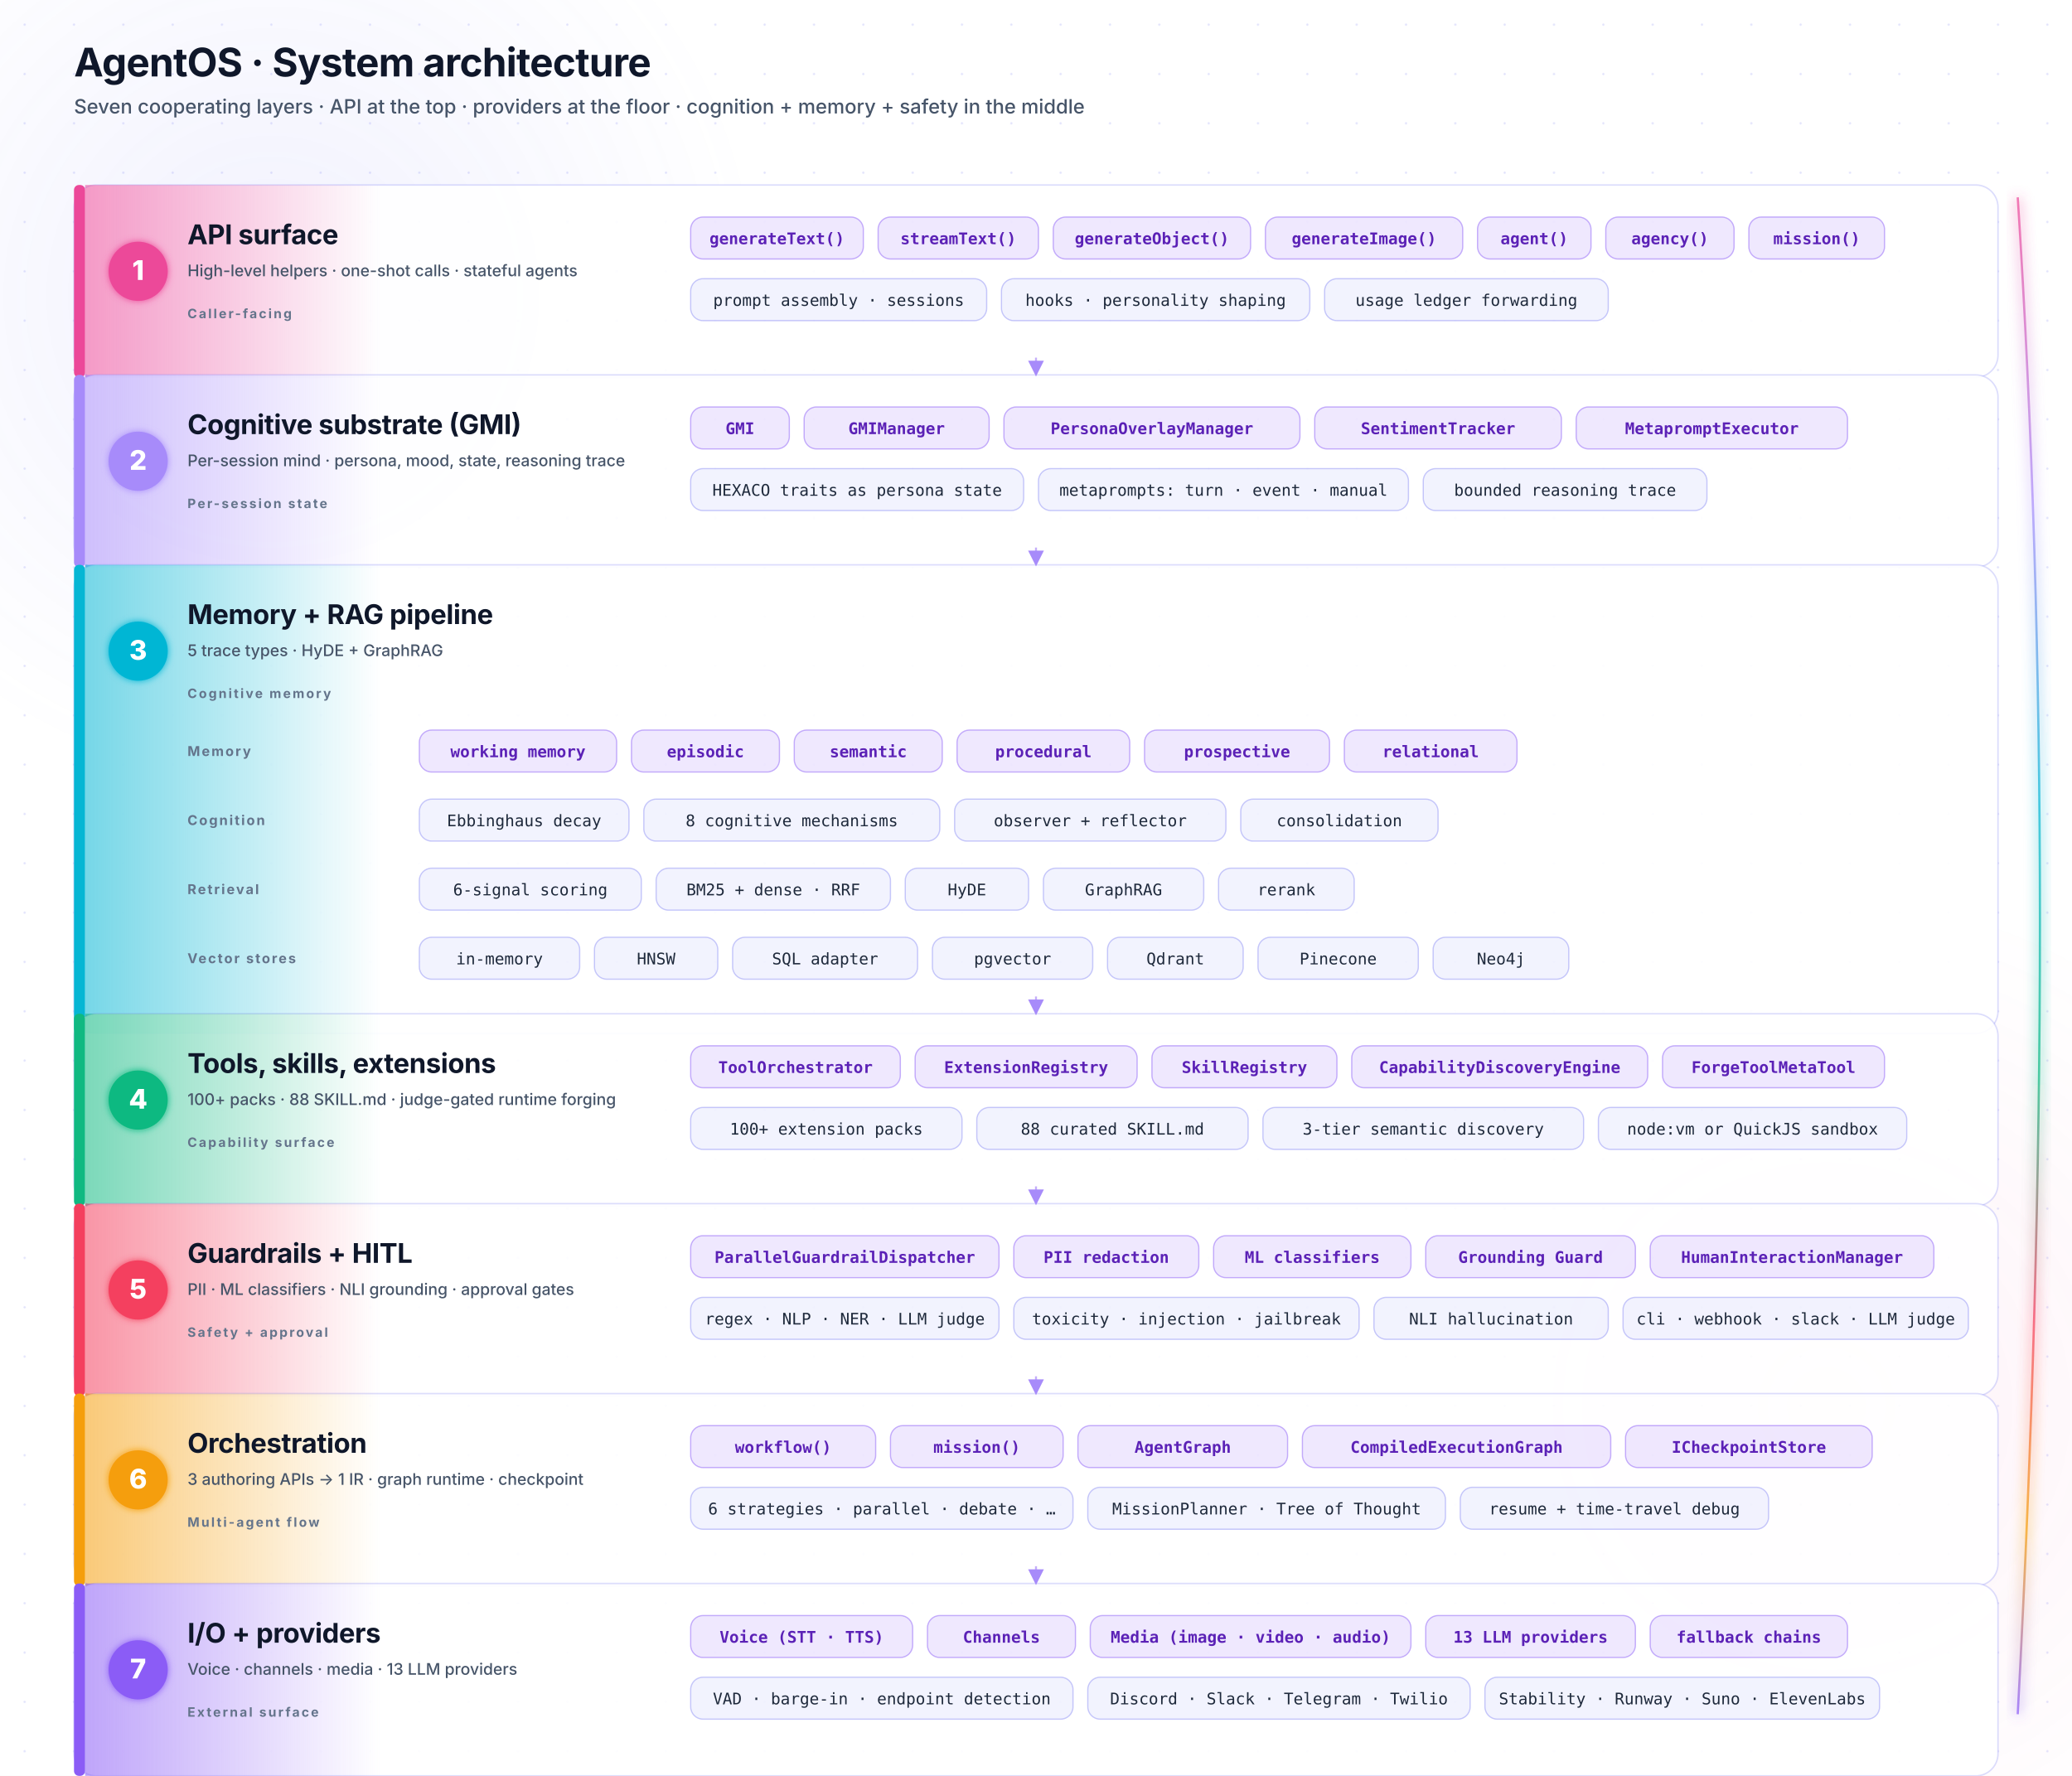
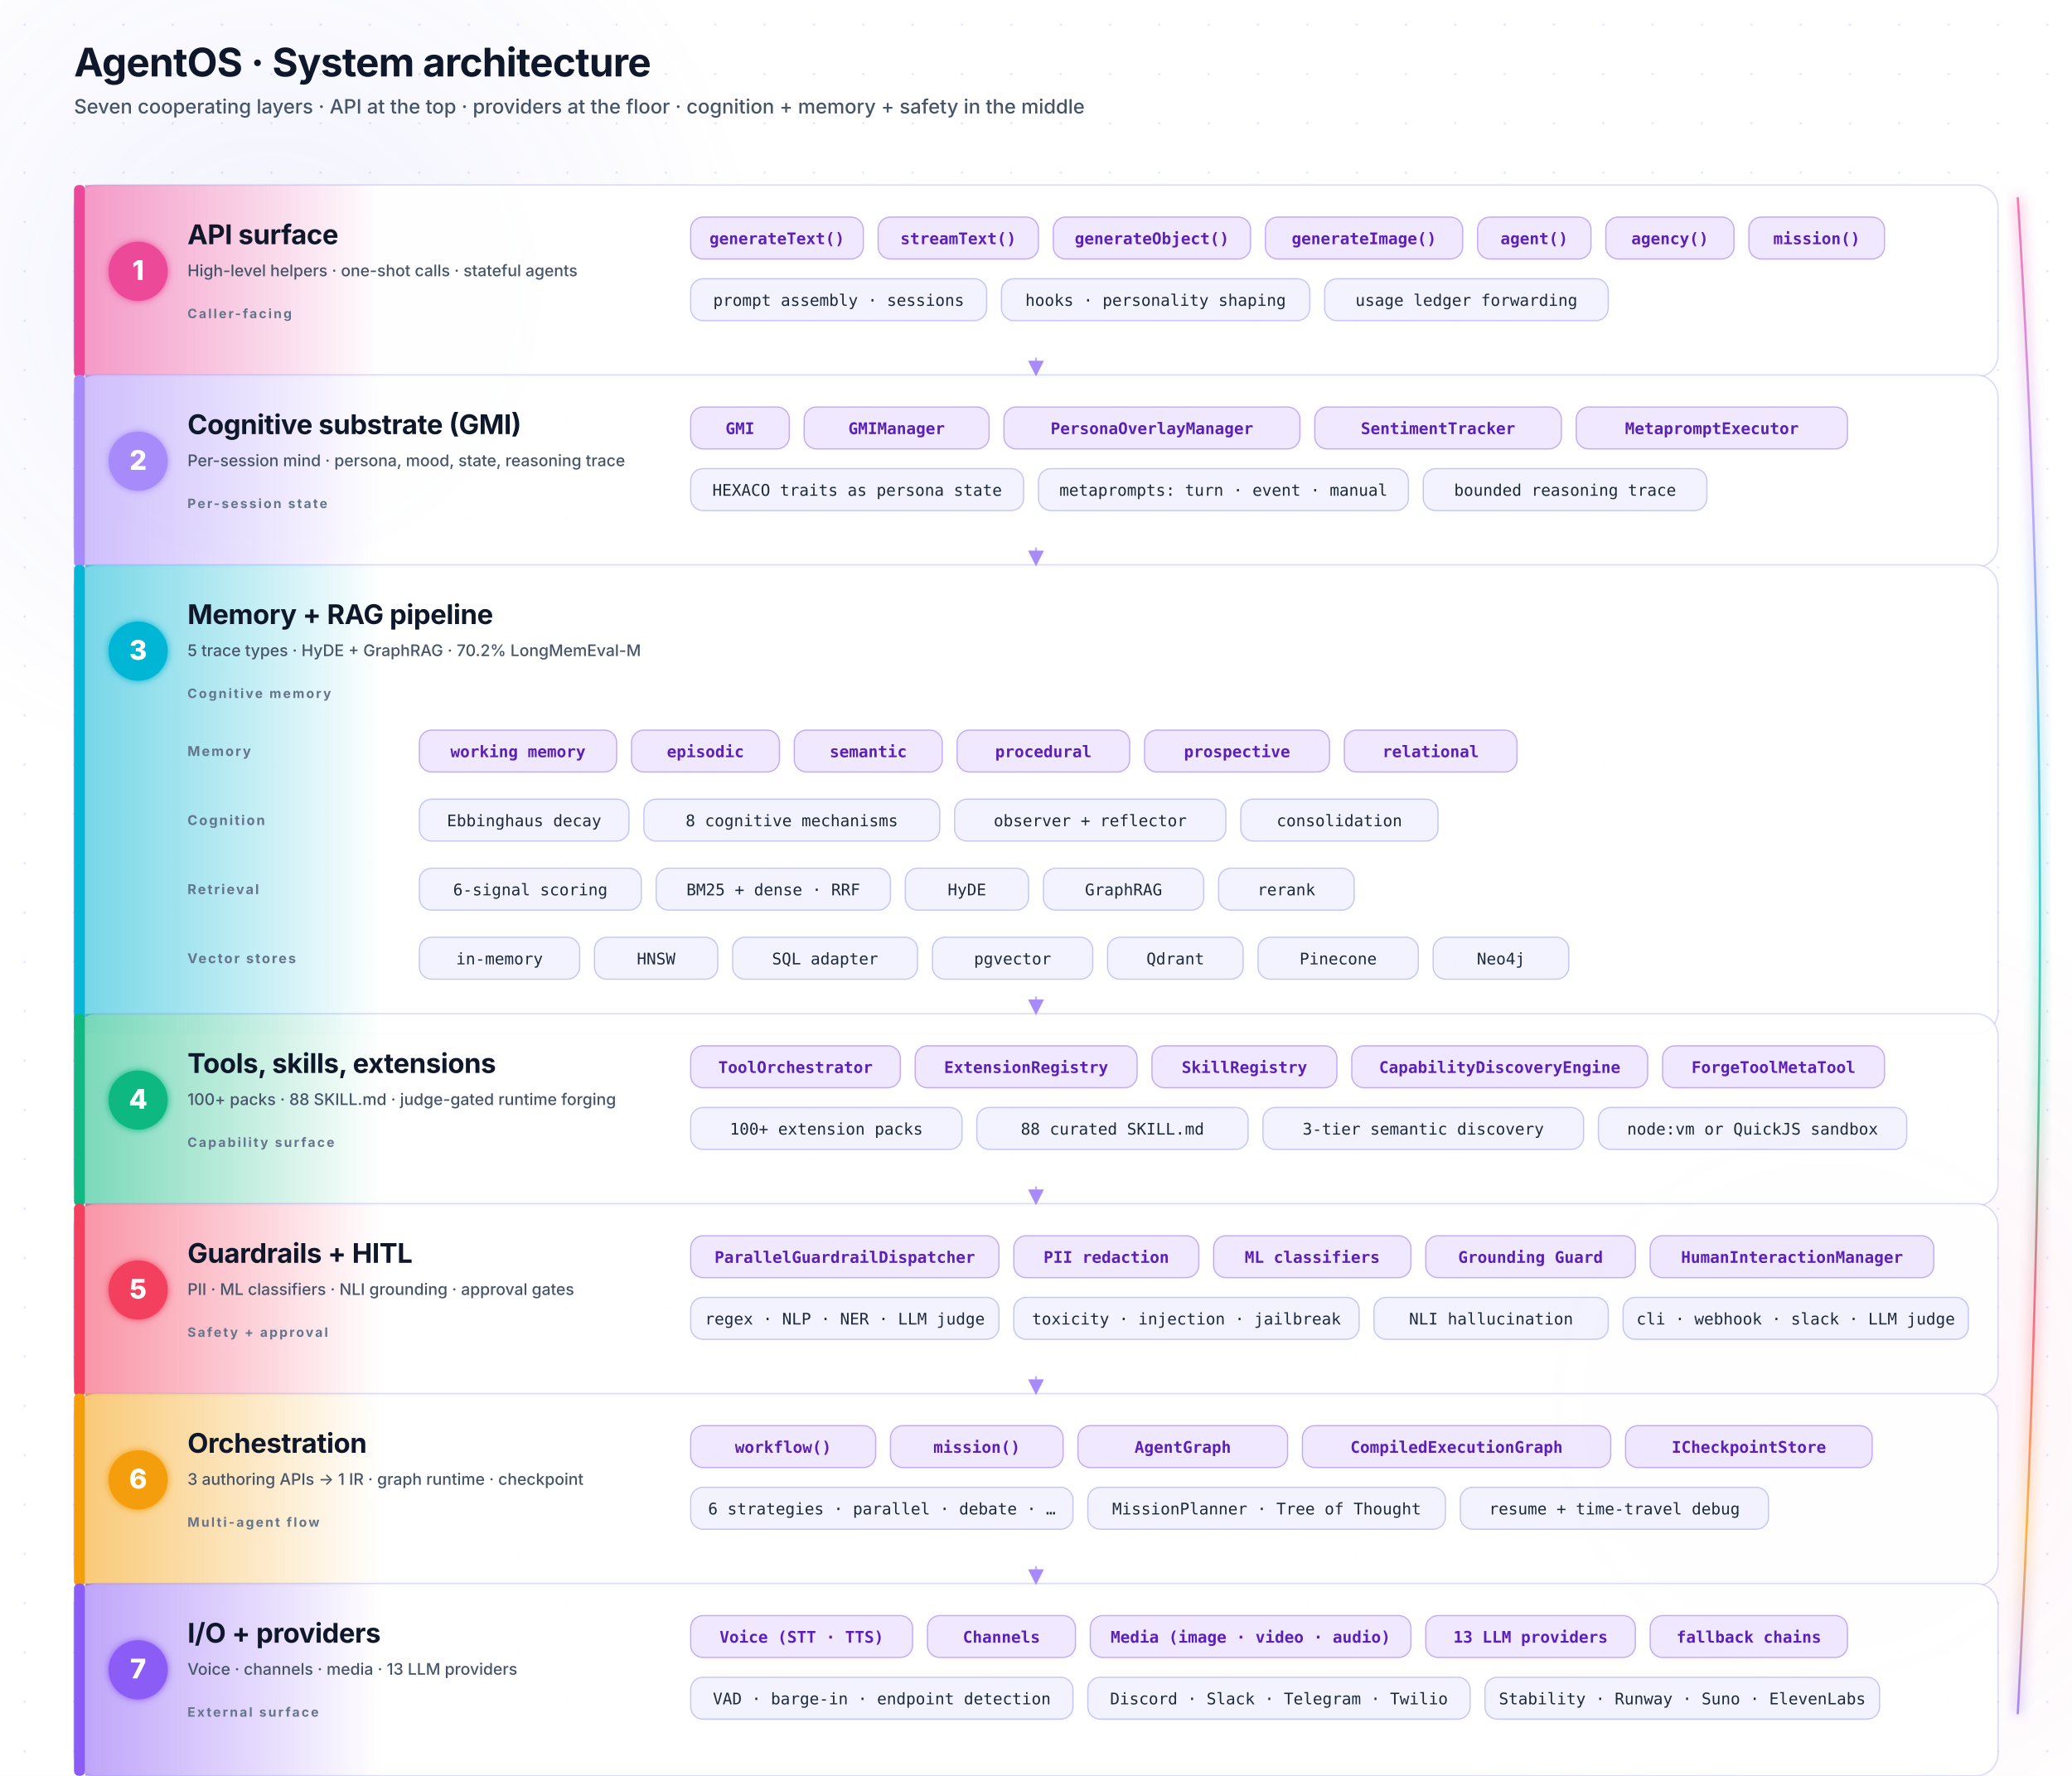
<svg xmlns="http://www.w3.org/2000/svg" viewBox="0 0 1680 1440" width="1680" height="1440" role="img" aria-labelledby="sa-title sa-desc" font-family="Inter, system-ui, -apple-system, sans-serif">
  <defs>
    <linearGradient id="sa-brand" x1="0%" y1="0%" x2="100%" y2="0%">
      <stop offset="0%" stop-color="#6366f1" />
      <stop offset="50%" stop-color="#8b5cf6" />
      <stop offset="100%" stop-color="#ec4899" />
    </linearGradient>
    <linearGradient id="sa-flow" x1="0%" y1="0%" x2="0%" y2="100%">
      <stop offset="0%" stop-color="#ec4899" stop-opacity="0.7" />
      <stop offset="20%" stop-color="#a78bfa" stop-opacity="0.7" />
      <stop offset="40%" stop-color="#06b6d4" stop-opacity="0.7" />
      <stop offset="58%" stop-color="#10b981" stop-opacity="0.7" />
      <stop offset="74%" stop-color="#f43f5e" stop-opacity="0.7" />
      <stop offset="88%" stop-color="#f59e0b" stop-opacity="0.7" />
      <stop offset="100%" stop-color="#8b5cf6" stop-opacity="0.7" />
    </linearGradient>
    <linearGradient id="sa-edge-1" x1="0%" y1="0%" x2="100%" y2="0%">
      <stop offset="0%" stop-color="#ec4899" stop-opacity="0.55" />
      <stop offset="100%" stop-color="#ec4899" stop-opacity="0" />
    </linearGradient>
    <linearGradient id="sa-edge-2" x1="0%" y1="0%" x2="100%" y2="0%">
      <stop offset="0%" stop-color="#a78bfa" stop-opacity="0.55" />
      <stop offset="100%" stop-color="#a78bfa" stop-opacity="0" />
    </linearGradient>
    <linearGradient id="sa-edge-3" x1="0%" y1="0%" x2="100%" y2="0%">
      <stop offset="0%" stop-color="#06b6d4" stop-opacity="0.55" />
      <stop offset="100%" stop-color="#06b6d4" stop-opacity="0" />
    </linearGradient>
    <linearGradient id="sa-edge-4" x1="0%" y1="0%" x2="100%" y2="0%">
      <stop offset="0%" stop-color="#10b981" stop-opacity="0.55" />
      <stop offset="100%" stop-color="#10b981" stop-opacity="0" />
    </linearGradient>
    <linearGradient id="sa-edge-5" x1="0%" y1="0%" x2="100%" y2="0%">
      <stop offset="0%" stop-color="#f43f5e" stop-opacity="0.55" />
      <stop offset="100%" stop-color="#f43f5e" stop-opacity="0" />
    </linearGradient>
    <linearGradient id="sa-edge-6" x1="0%" y1="0%" x2="100%" y2="0%">
      <stop offset="0%" stop-color="#f59e0b" stop-opacity="0.55" />
      <stop offset="100%" stop-color="#f59e0b" stop-opacity="0" />
    </linearGradient>
    <linearGradient id="sa-edge-7" x1="0%" y1="0%" x2="100%" y2="0%">
      <stop offset="0%" stop-color="#8b5cf6" stop-opacity="0.55" />
      <stop offset="100%" stop-color="#8b5cf6" stop-opacity="0" />
    </linearGradient>
    <radialGradient id="sa-orb-1" cx="50%" cy="50%" r="50%">
      <stop offset="0%" stop-color="#6366f1" stop-opacity="0.09" />
      <stop offset="100%" stop-color="#6366f1" stop-opacity="0" />
    </radialGradient>
    <radialGradient id="sa-orb-2" cx="50%" cy="50%" r="50%">
      <stop offset="0%" stop-color="#ec4899" stop-opacity="0.07" />
      <stop offset="100%" stop-color="#ec4899" stop-opacity="0" />
    </radialGradient>
    <pattern id="sa-dots" x="0" y="0" width="40" height="40" patternUnits="userSpaceOnUse">
      <circle cx="20" cy="20" r="0.9" fill="rgba(99,102,241,0.18)" />
    </pattern>
    <filter id="sa-disc-glow" x="-50%" y="-50%" width="200%" height="200%">
      <feGaussianBlur stdDeviation="3" result="b" />
      <feMerge>
        <feMergeNode in="b" />
        <feMergeNode in="SourceGraphic" />
      </feMerge>
    </filter>
    <filter id="sa-ribbon-glow" x="-50%" y="-50%" width="200%" height="200%">
      <feGaussianBlur stdDeviation="5" />
    </filter>
    <marker id="sa-arrow" viewBox="0 0 10 10" refX="9" refY="5" markerWidth="8" markerHeight="8" orient="auto">
      <path d="M 0 0 L 10 5 L 0 10 z" fill="#a78bfa" />
    </marker>
    <style>
      .bg   { fill: #ffffff; }
      .h1   { font: 700 32px Inter, system-ui, sans-serif; fill: #0f172a; letter-spacing: -0.015em; }
      .h2   { font: 500 16px Inter, system-ui, sans-serif; fill: #475569; }
      .card        { fill: rgba(255, 255, 255, 0.92); stroke: rgba(99, 102, 241, 0.22); stroke-width: 1.2; }
      .num         { font: 800 22px Inter, system-ui, sans-serif; fill: #ffffff; }
      .layer-title { font: 700 22px Inter, system-ui, sans-serif; fill: #0f172a; letter-spacing: -0.01em; }
      .layer-sub   { font: 500 13px Inter, system-ui, sans-serif; fill: #475569; }
      .lbl         { font: 700 10.5px Inter, system-ui, sans-serif; fill: #64748b; letter-spacing: 0.14em; text-transform: uppercase; }
      .lbl-row     { font: 700 11px Inter, system-ui, sans-serif; fill: #64748b; letter-spacing: 0.12em; text-transform: uppercase; }
      .pill        { fill: rgba(99, 102, 241, 0.08); stroke: rgba(99, 102, 241, 0.34); stroke-width: 1; }
      .pill-text   { font: 500 13px 'JetBrains Mono', ui-monospace, monospace; fill: #1e293b; }
      .pill-emph   { fill: rgba(139, 92, 246, 0.14); stroke: rgba(139, 92, 246, 0.48); stroke-width: 1; }
      .pill-emph-t { font: 600 13px 'JetBrains Mono', ui-monospace, monospace; fill: #5b21b6; }
      .disc-1 { fill: #ec4899; } .disc-2 { fill: #a78bfa; } .disc-3 { fill: #06b6d4; }
      .disc-4 { fill: #10b981; } .disc-5 { fill: #f43f5e; } .disc-6 { fill: #f59e0b; }
      .disc-7 { fill: #8b5cf6; }
      .layer-conn  { stroke: rgba(139, 92, 246, 0.5); stroke-width: 1.6; fill: none; stroke-dasharray: 4 4; }

            [data-theme='dark'] .h1          { fill: #f5f3ff; }
      [data-theme='dark'] .h2          { fill: #c7d2fe; }
      [data-theme='dark'] .card        { fill: rgba(15, 23, 42, 0.65); stroke: rgba(165, 180, 252, 0.22); }
      [data-theme='dark'] .layer-title { fill: #f1f5f9; }
      [data-theme='dark'] .layer-sub   { fill: #cbd5e1; }
      [data-theme='dark'] .lbl         { fill: #94a3b8; }
      [data-theme='dark'] .lbl-row     { fill: #94a3b8; }
      [data-theme='dark'] .pill        { fill: rgba(99, 102, 241, 0.18); stroke: rgba(165, 180, 252, 0.48); }
      [data-theme='dark'] .pill-text   { fill: #e2e8f0; }
      [data-theme='dark'] .pill-emph   { fill: rgba(139, 92, 246, 0.3); stroke: rgba(196, 181, 253, 0.7); }
      [data-theme='dark'] .pill-emph-t { fill: #d8b4fe; }
      [data-theme='dark'] .layer-conn  { stroke: rgba(165, 180, 252, 0.6); }
    </style>
  </defs>
  <rect class="bg" x="0" y="0" width="1680" height="1440" />
  <rect x="0" y="0" width="1680" height="1440" fill="url(#sa-dots)" />
  <circle cx="220" cy="240" r="400" fill="url(#sa-orb-1)" />
  <circle cx="1480" cy="1140" r="420" fill="url(#sa-orb-2)" />
  <text x="60" y="62" class="h1">AgentOS · System architecture</text>
  <text x="60" y="92" class="h2">Seven cooperating layers · API at the top · providers at the floor · cognition + memory + safety in the middle</text>
  <line x1="60" y1="114" x2="1620" y2="114" stroke="url(#sa-brand)" stroke-width="2.5" />
  <path d="M 1636 160 Q 1672 720 1636 1390" stroke="url(#sa-flow)" stroke-width="3" fill="none" filter="url(#sa-ribbon-glow)" />
  <path d="M 1636 160 Q 1672 720 1636 1390" stroke="url(#sa-flow)" stroke-width="1.8" fill="none" />
  <g transform="translate(60, 150)">
    <rect width="1560" height="156" rx="18" class="card" />
    <rect width="9" height="156" rx="4" fill="#ec4899" />
    <rect x="9" width="240" height="156" fill="url(#sa-edge-1)" />
    <circle cx="52" cy="70" r="24" class="disc-1" filter="url(#sa-disc-glow)" />
    <text x="52" y="77" text-anchor="middle" class="num">1</text>
    <text x="92" y="48" class="layer-title">API surface</text>
    <text x="92" y="74" class="layer-sub">High-level helpers · one-shot calls · stateful agents</text>
    <text x="92" y="108" class="lbl">Caller-facing</text>
    <g transform="translate(500, 26)">
      <g>
        <rect width="140" height="34" rx="10" class="pill-emph" />
        <text x="70" y="22" text-anchor="middle" class="pill-emph-t">generateText()</text>
      </g>
      <g transform="translate(152, 0)">
        <rect width="130" height="34" rx="10" class="pill-emph" />
        <text x="65" y="22" text-anchor="middle" class="pill-emph-t">streamText()</text>
      </g>
      <g transform="translate(294, 0)">
        <rect width="160" height="34" rx="10" class="pill-emph" />
        <text x="80" y="22" text-anchor="middle" class="pill-emph-t">generateObject()</text>
      </g>
      <g transform="translate(466, 0)">
        <rect width="160" height="34" rx="10" class="pill-emph" />
        <text x="80" y="22" text-anchor="middle" class="pill-emph-t">generateImage()</text>
      </g>
      <g transform="translate(638, 0)">
        <rect width="92" height="34" rx="10" class="pill-emph" />
        <text x="46" y="22" text-anchor="middle" class="pill-emph-t">agent()</text>
      </g>
      <g transform="translate(742, 0)">
        <rect width="104" height="34" rx="10" class="pill-emph" />
        <text x="52" y="22" text-anchor="middle" class="pill-emph-t">agency()</text>
      </g>
      <g transform="translate(858, 0)">
        <rect width="110" height="34" rx="10" class="pill-emph" />
        <text x="55" y="22" text-anchor="middle" class="pill-emph-t">mission()</text>
      </g>
    </g>
    <g transform="translate(500, 76)">
      <g>
        <rect width="240" height="34" rx="10" class="pill" />
        <text x="120" y="22" text-anchor="middle" class="pill-text">prompt assembly · sessions</text>
      </g>
      <g transform="translate(252, 0)">
        <rect width="250" height="34" rx="10" class="pill" />
        <text x="125" y="22" text-anchor="middle" class="pill-text">hooks · personality shaping</text>
      </g>
      <g transform="translate(514, 0)">
        <rect width="230" height="34" rx="10" class="pill" />
        <text x="115" y="22" text-anchor="middle" class="pill-text">usage ledger forwarding</text>
      </g>
    </g>
  </g>
  <g transform="translate(60, 304)">
    <rect width="1560" height="156" rx="18" class="card" />
    <rect width="9" height="156" rx="4" fill="#a78bfa" />
    <rect x="9" width="240" height="156" fill="url(#sa-edge-2)" />
    <circle cx="52" cy="70" r="24" class="disc-2" filter="url(#sa-disc-glow)" />
    <text x="52" y="77" text-anchor="middle" class="num">2</text>
    <text x="92" y="48" class="layer-title">Cognitive substrate (GMI)</text>
    <text x="92" y="74" class="layer-sub">Per-session mind · persona, mood, state, reasoning trace</text>
    <text x="92" y="108" class="lbl">Per-session state</text>
    <g transform="translate(500, 26)">
      <g>
        <rect width="80" height="34" rx="10" class="pill-emph" />
        <text x="40" y="22" text-anchor="middle" class="pill-emph-t">GMI</text>
      </g>
      <g transform="translate(92, 0)">
        <rect width="150" height="34" rx="10" class="pill-emph" />
        <text x="75" y="22" text-anchor="middle" class="pill-emph-t">GMIManager</text>
      </g>
      <g transform="translate(254, 0)">
        <rect width="240" height="34" rx="10" class="pill-emph" />
        <text x="120" y="22" text-anchor="middle" class="pill-emph-t">PersonaOverlayManager</text>
      </g>
      <g transform="translate(506, 0)">
        <rect width="200" height="34" rx="10" class="pill-emph" />
        <text x="100" y="22" text-anchor="middle" class="pill-emph-t">SentimentTracker</text>
      </g>
      <g transform="translate(718, 0)">
        <rect width="220" height="34" rx="10" class="pill-emph" />
        <text x="110" y="22" text-anchor="middle" class="pill-emph-t">MetapromptExecutor</text>
      </g>
    </g>
    <g transform="translate(500, 76)">
      <g>
        <rect width="270" height="34" rx="10" class="pill" />
        <text x="135" y="22" text-anchor="middle" class="pill-text">HEXACO traits as persona state</text>
      </g>
      <g transform="translate(282, 0)">
        <rect width="300" height="34" rx="10" class="pill" />
        <text x="150" y="22" text-anchor="middle" class="pill-text">metaprompts: turn · event · manual</text>
      </g>
      <g transform="translate(594, 0)">
        <rect width="230" height="34" rx="10" class="pill" />
        <text x="115" y="22" text-anchor="middle" class="pill-text">bounded reasoning trace</text>
      </g>
    </g>
  </g>
  <g transform="translate(60, 458)">
    <rect width="1560" height="380" rx="18" class="card" />
    <rect width="9" height="380" rx="4" fill="#06b6d4" />
    <rect x="9" width="240" height="380" fill="url(#sa-edge-3)" />
    <circle cx="52" cy="70" r="24" class="disc-3" filter="url(#sa-disc-glow)" />
    <text x="52" y="77" text-anchor="middle" class="num">3</text>
    <text x="92" y="48" class="layer-title">Memory + RAG pipeline</text>
-     <text x="92" y="74" class="layer-sub">5 trace types · HyDE + GraphRAG</text>
+     <text x="92" y="74" class="layer-sub">5 trace types · HyDE + GraphRAG · 70.2% LongMemEval-M</text>
    <text x="92" y="108" class="lbl">Cognitive memory</text>
    <text x="92" y="155" class="lbl-row">Memory</text>
    <g transform="translate(280, 134)">
      <g>
        <rect width="160" height="34" rx="10" class="pill-emph" />
        <text x="80" y="22" text-anchor="middle" class="pill-emph-t">working memory</text>
      </g>
      <g transform="translate(172, 0)">
        <rect width="120" height="34" rx="10" class="pill-emph" />
        <text x="60" y="22" text-anchor="middle" class="pill-emph-t">episodic</text>
      </g>
      <g transform="translate(304, 0)">
        <rect width="120" height="34" rx="10" class="pill-emph" />
        <text x="60" y="22" text-anchor="middle" class="pill-emph-t">semantic</text>
      </g>
      <g transform="translate(436, 0)">
        <rect width="140" height="34" rx="10" class="pill-emph" />
        <text x="70" y="22" text-anchor="middle" class="pill-emph-t">procedural</text>
      </g>
      <g transform="translate(588, 0)">
        <rect width="150" height="34" rx="10" class="pill-emph" />
        <text x="75" y="22" text-anchor="middle" class="pill-emph-t">prospective</text>
      </g>
      <g transform="translate(750, 0)">
        <rect width="140" height="34" rx="10" class="pill-emph" />
        <text x="70" y="22" text-anchor="middle" class="pill-emph-t">relational</text>
      </g>
    </g>
    <text x="92" y="211" class="lbl-row">Cognition</text>
    <g transform="translate(280, 190)">
      <g>
        <rect width="170" height="34" rx="10" class="pill" />
        <text x="85" y="22" text-anchor="middle" class="pill-text">Ebbinghaus decay</text>
      </g>
      <g transform="translate(182, 0)">
        <rect width="240" height="34" rx="10" class="pill" />
        <text x="120" y="22" text-anchor="middle" class="pill-text">8 cognitive mechanisms</text>
      </g>
      <g transform="translate(434, 0)">
        <rect width="220" height="34" rx="10" class="pill" />
        <text x="110" y="22" text-anchor="middle" class="pill-text">observer + reflector</text>
      </g>
      <g transform="translate(666, 0)">
        <rect width="160" height="34" rx="10" class="pill" />
        <text x="80" y="22" text-anchor="middle" class="pill-text">consolidation</text>
      </g>
    </g>
    <text x="92" y="267" class="lbl-row">Retrieval</text>
    <g transform="translate(280, 246)">
      <g>
        <rect width="180" height="34" rx="10" class="pill" />
        <text x="90" y="22" text-anchor="middle" class="pill-text">6-signal scoring</text>
      </g>
      <g transform="translate(192, 0)">
        <rect width="190" height="34" rx="10" class="pill" />
        <text x="95" y="22" text-anchor="middle" class="pill-text">BM25 + dense · RRF</text>
      </g>
      <g transform="translate(394, 0)">
        <rect width="100" height="34" rx="10" class="pill" />
        <text x="50" y="22" text-anchor="middle" class="pill-text">HyDE</text>
      </g>
      <g transform="translate(506, 0)">
        <rect width="130" height="34" rx="10" class="pill" />
        <text x="65" y="22" text-anchor="middle" class="pill-text">GraphRAG</text>
      </g>
      <g transform="translate(648, 0)">
        <rect width="110" height="34" rx="10" class="pill" />
        <text x="55" y="22" text-anchor="middle" class="pill-text">rerank</text>
      </g>
    </g>
    <text x="92" y="323" class="lbl-row">Vector stores</text>
    <g transform="translate(280, 302)">
      <g>
        <rect width="130" height="34" rx="10" class="pill" />
        <text x="65" y="22" text-anchor="middle" class="pill-text">in-memory</text>
      </g>
      <g transform="translate(142, 0)">
        <rect width="100" height="34" rx="10" class="pill" />
        <text x="50" y="22" text-anchor="middle" class="pill-text">HNSW</text>
      </g>
      <g transform="translate(254, 0)">
        <rect width="150" height="34" rx="10" class="pill" />
        <text x="75" y="22" text-anchor="middle" class="pill-text">SQL adapter</text>
      </g>
      <g transform="translate(416, 0)">
        <rect width="130" height="34" rx="10" class="pill" />
        <text x="65" y="22" text-anchor="middle" class="pill-text">pgvector</text>
      </g>
      <g transform="translate(558, 0)">
        <rect width="110" height="34" rx="10" class="pill" />
        <text x="55" y="22" text-anchor="middle" class="pill-text">Qdrant</text>
      </g>
      <g transform="translate(680, 0)">
        <rect width="130" height="34" rx="10" class="pill" />
        <text x="65" y="22" text-anchor="middle" class="pill-text">Pinecone</text>
      </g>
      <g transform="translate(822, 0)">
        <rect width="110" height="34" rx="10" class="pill" />
        <text x="55" y="22" text-anchor="middle" class="pill-text">Neo4j</text>
      </g>
    </g>
  </g>
  <g transform="translate(60, 822)">
    <rect width="1560" height="156" rx="18" class="card" />
    <rect width="9" height="156" rx="4" fill="#10b981" />
    <rect x="9" width="240" height="156" fill="url(#sa-edge-4)" />
    <circle cx="52" cy="70" r="24" class="disc-4" filter="url(#sa-disc-glow)" />
    <text x="52" y="77" text-anchor="middle" class="num">4</text>
    <text x="92" y="48" class="layer-title">Tools, skills, extensions</text>
    <text x="92" y="74" class="layer-sub">100+ packs · 88 SKILL.md · judge-gated runtime forging</text>
    <text x="92" y="108" class="lbl">Capability surface</text>
    <g transform="translate(500, 26)">
      <g>
        <rect width="170" height="34" rx="10" class="pill-emph" />
        <text x="85" y="22" text-anchor="middle" class="pill-emph-t">ToolOrchestrator</text>
      </g>
      <g transform="translate(182, 0)">
        <rect width="180" height="34" rx="10" class="pill-emph" />
        <text x="90" y="22" text-anchor="middle" class="pill-emph-t">ExtensionRegistry</text>
      </g>
      <g transform="translate(374, 0)">
        <rect width="150" height="34" rx="10" class="pill-emph" />
        <text x="75" y="22" text-anchor="middle" class="pill-emph-t">SkillRegistry</text>
      </g>
      <g transform="translate(536, 0)">
        <rect width="240" height="34" rx="10" class="pill-emph" />
        <text x="120" y="22" text-anchor="middle" class="pill-emph-t">CapabilityDiscoveryEngine</text>
      </g>
      <g transform="translate(788, 0)">
        <rect width="180" height="34" rx="10" class="pill-emph" />
        <text x="90" y="22" text-anchor="middle" class="pill-emph-t">ForgeToolMetaTool</text>
      </g>
    </g>
    <g transform="translate(500, 76)">
      <g>
        <rect width="220" height="34" rx="10" class="pill" />
        <text x="110" y="22" text-anchor="middle" class="pill-text">100+ extension packs</text>
      </g>
      <g transform="translate(232, 0)">
        <rect width="220" height="34" rx="10" class="pill" />
        <text x="110" y="22" text-anchor="middle" class="pill-text">88 curated SKILL.md</text>
      </g>
      <g transform="translate(464, 0)">
        <rect width="260" height="34" rx="10" class="pill" />
        <text x="130" y="22" text-anchor="middle" class="pill-text">3-tier semantic discovery</text>
      </g>
      <g transform="translate(736, 0)">
        <rect width="250" height="34" rx="10" class="pill" />
        <text x="125" y="22" text-anchor="middle" class="pill-text">node:vm or QuickJS sandbox</text>
      </g>
    </g>
  </g>
  <g transform="translate(60, 976)">
    <rect width="1560" height="156" rx="18" class="card" />
    <rect width="9" height="156" rx="4" fill="#f43f5e" />
    <rect x="9" width="240" height="156" fill="url(#sa-edge-5)" />
    <circle cx="52" cy="70" r="24" class="disc-5" filter="url(#sa-disc-glow)" />
    <text x="52" y="77" text-anchor="middle" class="num">5</text>
    <text x="92" y="48" class="layer-title">Guardrails + HITL</text>
    <text x="92" y="74" class="layer-sub">PII · ML classifiers · NLI grounding · approval gates</text>
    <text x="92" y="108" class="lbl">Safety + approval</text>
    <g transform="translate(500, 26)">
      <g>
        <rect width="250" height="34" rx="10" class="pill-emph" />
        <text x="125" y="22" text-anchor="middle" class="pill-emph-t">ParallelGuardrailDispatcher</text>
      </g>
      <g transform="translate(262, 0)">
        <rect width="150" height="34" rx="10" class="pill-emph" />
        <text x="75" y="22" text-anchor="middle" class="pill-emph-t">PII redaction</text>
      </g>
      <g transform="translate(424, 0)">
        <rect width="160" height="34" rx="10" class="pill-emph" />
        <text x="80" y="22" text-anchor="middle" class="pill-emph-t">ML classifiers</text>
      </g>
      <g transform="translate(596, 0)">
        <rect width="170" height="34" rx="10" class="pill-emph" />
        <text x="85" y="22" text-anchor="middle" class="pill-emph-t">Grounding Guard</text>
      </g>
      <g transform="translate(778, 0)">
        <rect width="230" height="34" rx="10" class="pill-emph" />
        <text x="115" y="22" text-anchor="middle" class="pill-emph-t">HumanInteractionManager</text>
      </g>
    </g>
    <g transform="translate(500, 76)">
      <g>
        <rect width="250" height="34" rx="10" class="pill" />
        <text x="125" y="22" text-anchor="middle" class="pill-text">regex · NLP · NER · LLM judge</text>
      </g>
      <g transform="translate(262, 0)">
        <rect width="280" height="34" rx="10" class="pill" />
        <text x="140" y="22" text-anchor="middle" class="pill-text">toxicity · injection · jailbreak</text>
      </g>
      <g transform="translate(554, 0)">
        <rect width="190" height="34" rx="10" class="pill" />
        <text x="95" y="22" text-anchor="middle" class="pill-text">NLI hallucination</text>
      </g>
      <g transform="translate(756, 0)">
        <rect width="280" height="34" rx="10" class="pill" />
        <text x="140" y="22" text-anchor="middle" class="pill-text">cli · webhook · slack · LLM judge</text>
      </g>
    </g>
  </g>
  <g transform="translate(60, 1130)">
    <rect width="1560" height="156" rx="18" class="card" />
    <rect width="9" height="156" rx="4" fill="#f59e0b" />
    <rect x="9" width="240" height="156" fill="url(#sa-edge-6)" />
    <circle cx="52" cy="70" r="24" class="disc-6" filter="url(#sa-disc-glow)" />
    <text x="52" y="77" text-anchor="middle" class="num">6</text>
    <text x="92" y="48" class="layer-title">Orchestration</text>
    <text x="92" y="74" class="layer-sub">3 authoring APIs → 1 IR · graph runtime · checkpoint</text>
    <text x="92" y="108" class="lbl">Multi-agent flow</text>
    <g transform="translate(500, 26)">
      <g>
        <rect width="150" height="34" rx="10" class="pill-emph" />
        <text x="75" y="22" text-anchor="middle" class="pill-emph-t">workflow()</text>
      </g>
      <g transform="translate(162, 0)">
        <rect width="140" height="34" rx="10" class="pill-emph" />
        <text x="70" y="22" text-anchor="middle" class="pill-emph-t">mission()</text>
      </g>
      <g transform="translate(314, 0)">
        <rect width="170" height="34" rx="10" class="pill-emph" />
        <text x="85" y="22" text-anchor="middle" class="pill-emph-t">AgentGraph</text>
      </g>
      <g transform="translate(496, 0)">
        <rect width="250" height="34" rx="10" class="pill-emph" />
        <text x="125" y="22" text-anchor="middle" class="pill-emph-t">CompiledExecutionGraph</text>
      </g>
      <g transform="translate(758, 0)">
        <rect width="200" height="34" rx="10" class="pill-emph" />
        <text x="100" y="22" text-anchor="middle" class="pill-emph-t">ICheckpointStore</text>
      </g>
    </g>
    <g transform="translate(500, 76)">
      <g>
        <rect width="310" height="34" rx="10" class="pill" />
        <text x="155" y="22" text-anchor="middle" class="pill-text">6 strategies · parallel · debate · …</text>
      </g>
      <g transform="translate(322, 0)">
        <rect width="290" height="34" rx="10" class="pill" />
        <text x="145" y="22" text-anchor="middle" class="pill-text">MissionPlanner · Tree of Thought</text>
      </g>
      <g transform="translate(624, 0)">
        <rect width="250" height="34" rx="10" class="pill" />
        <text x="125" y="22" text-anchor="middle" class="pill-text">resume + time-travel debug</text>
      </g>
    </g>
  </g>
  <g transform="translate(60, 1284)">
    <rect width="1560" height="156" rx="18" class="card" />
    <rect width="9" height="156" rx="4" fill="#8b5cf6" />
    <rect x="9" width="240" height="156" fill="url(#sa-edge-7)" />
    <circle cx="52" cy="70" r="24" class="disc-7" filter="url(#sa-disc-glow)" />
    <text x="52" y="77" text-anchor="middle" class="num">7</text>
    <text x="92" y="48" class="layer-title">I/O + providers</text>
    <text x="92" y="74" class="layer-sub">Voice · channels · media · 13 LLM providers</text>
    <text x="92" y="108" class="lbl">External surface</text>
    <g transform="translate(500, 26)">
      <g>
        <rect width="180" height="34" rx="10" class="pill-emph" />
        <text x="90" y="22" text-anchor="middle" class="pill-emph-t">Voice (STT · TTS)</text>
      </g>
      <g transform="translate(192, 0)">
        <rect width="120" height="34" rx="10" class="pill-emph" />
        <text x="60" y="22" text-anchor="middle" class="pill-emph-t">Channels</text>
      </g>
      <g transform="translate(324, 0)">
        <rect width="260" height="34" rx="10" class="pill-emph" />
        <text x="130" y="22" text-anchor="middle" class="pill-emph-t">Media (image · video · audio)</text>
      </g>
      <g transform="translate(596, 0)">
        <rect width="170" height="34" rx="10" class="pill-emph" />
        <text x="85" y="22" text-anchor="middle" class="pill-emph-t">13 LLM providers</text>
      </g>
      <g transform="translate(778, 0)">
        <rect width="160" height="34" rx="10" class="pill-emph" />
        <text x="80" y="22" text-anchor="middle" class="pill-emph-t">fallback chains</text>
      </g>
    </g>
    <g transform="translate(500, 76)">
      <g>
        <rect width="310" height="34" rx="10" class="pill" />
        <text x="155" y="22" text-anchor="middle" class="pill-text">VAD · barge-in · endpoint detection</text>
      </g>
      <g transform="translate(322, 0)">
        <rect width="310" height="34" rx="10" class="pill" />
        <text x="155" y="22" text-anchor="middle" class="pill-text">Discord · Slack · Telegram · Twilio</text>
      </g>
      <g transform="translate(644, 0)">
        <rect width="320" height="34" rx="10" class="pill" />
        <text x="160" y="22" text-anchor="middle" class="pill-text">Stability · Runway · Suno · ElevenLabs</text>
      </g>
    </g>
  </g>
  <path d="M 840 290 L 840 304" class="layer-conn" marker-end="url(#sa-arrow)" />
  <path d="M 840 444 L 840 458" class="layer-conn" marker-end="url(#sa-arrow)" />
  <path d="M 840 808 L 840 822" class="layer-conn" marker-end="url(#sa-arrow)" />
  <path d="M 840 962 L 840 976" class="layer-conn" marker-end="url(#sa-arrow)" />
  <path d="M 840 1116 L 840 1130" class="layer-conn" marker-end="url(#sa-arrow)" />
  <path d="M 840 1270 L 840 1284" class="layer-conn" marker-end="url(#sa-arrow)" />
</svg>
